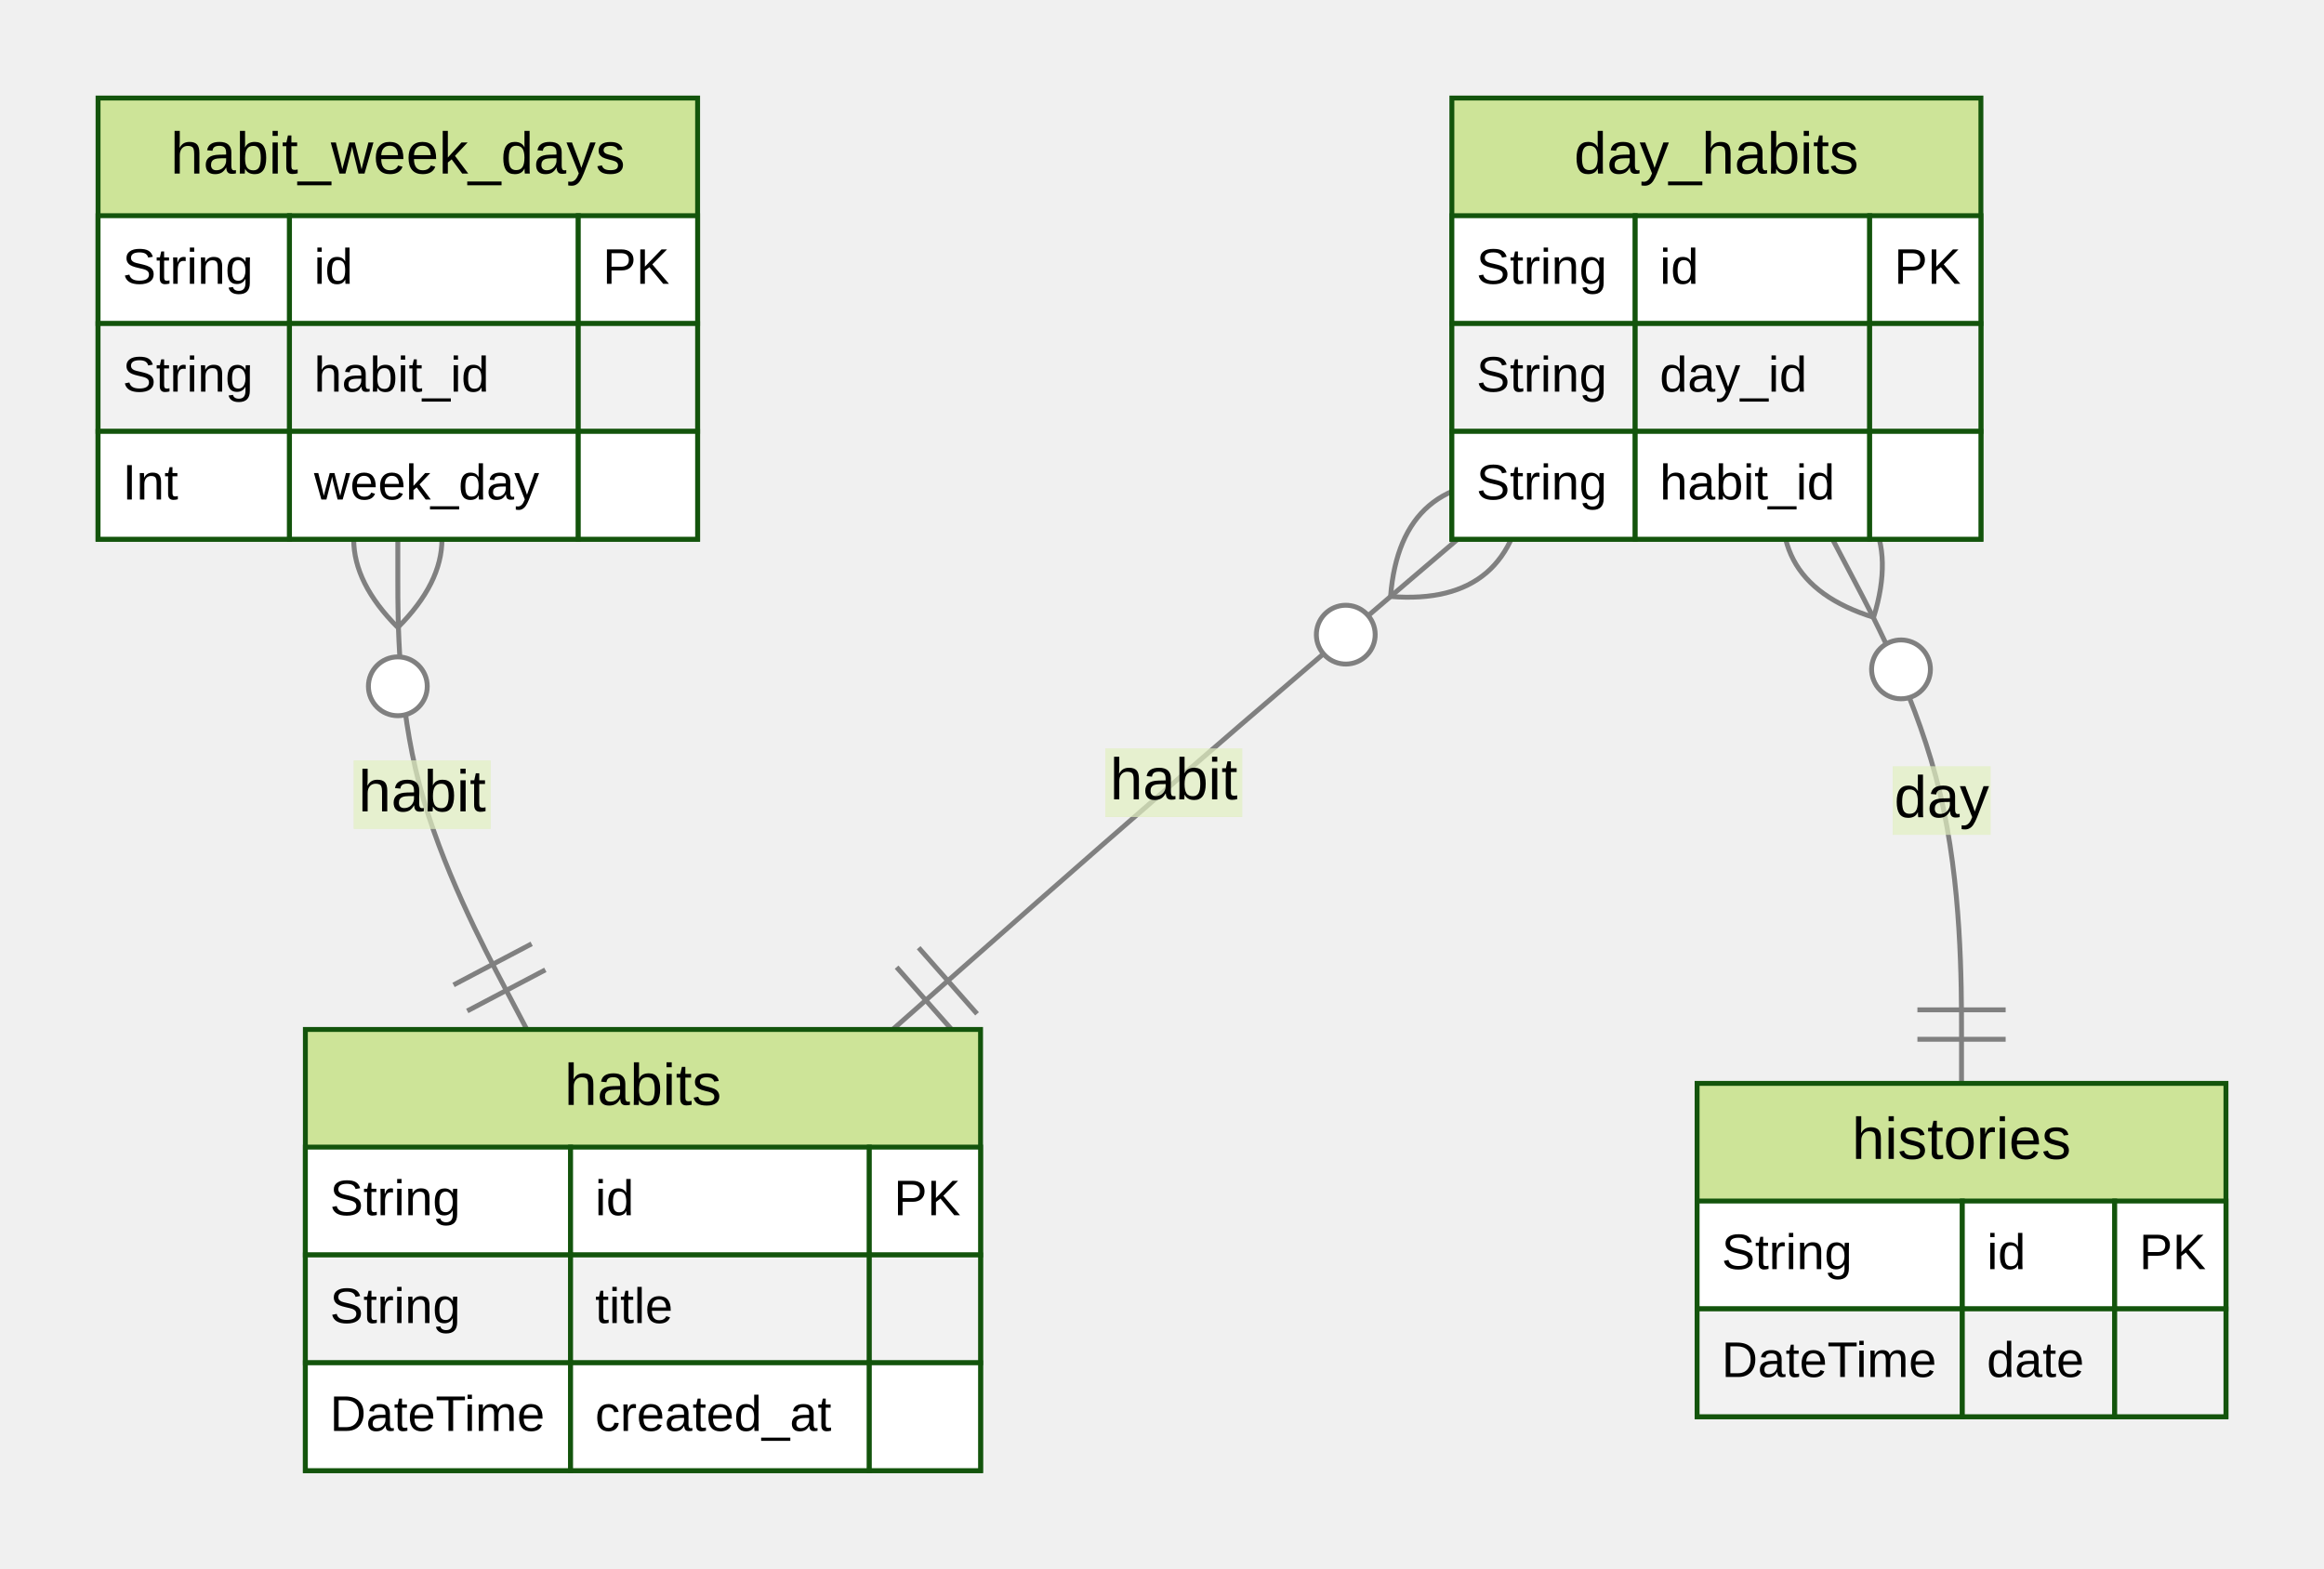
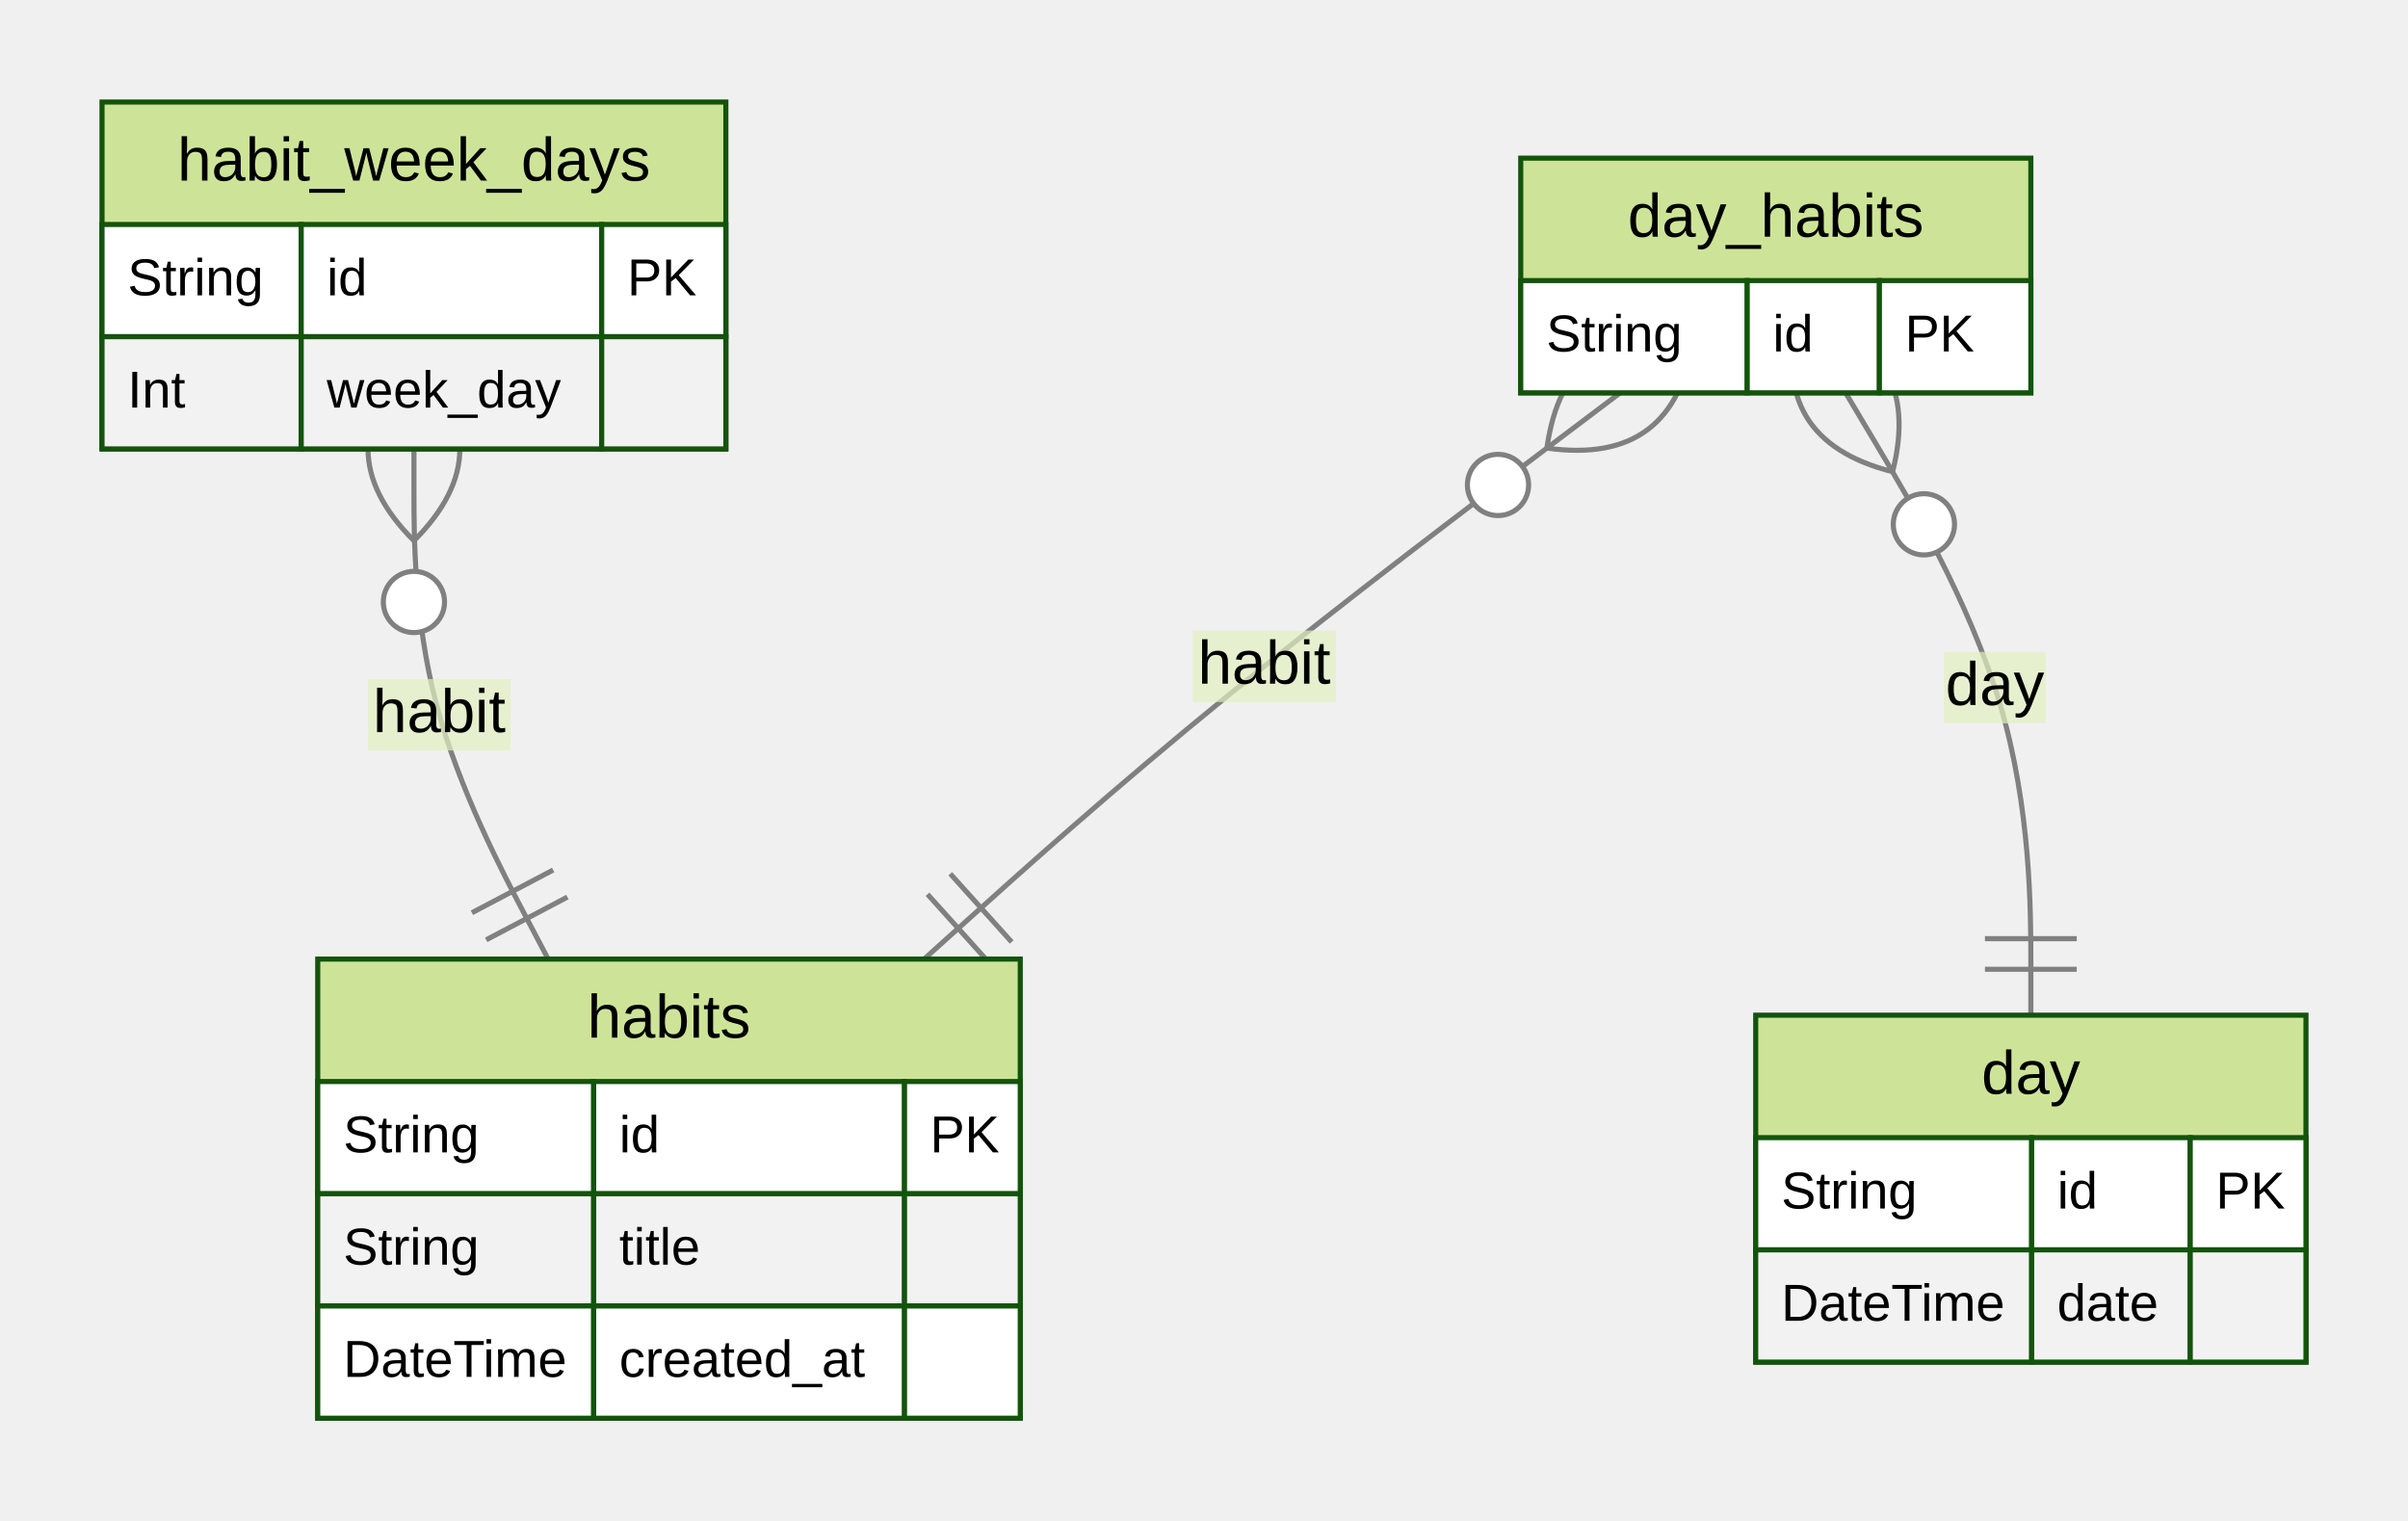
- <svg xmlns="http://www.w3.org/2000/svg" aria-roledescription="er" viewBox="0 0 474.028 320" style="max-width: 474.028px; background-color: white;" width="100%" id="mermaid-0">
+ <svg xmlns="http://www.w3.org/2000/svg" aria-roledescription="er" viewBox="0 0 472.051 298" style="max-width: 472.051px; background-color: white;" width="100%" id="mermaid-0">
  <style>#mermaid-0{font-family:"trebuchet ms",verdana,arial,sans-serif;font-size:16px;fill:#000000;}#mermaid-0 .error-icon{fill:#552222;}#mermaid-0 .error-text{fill:#552222;stroke:#552222;}#mermaid-0 .edge-thickness-normal{stroke-width:2px;}#mermaid-0 .edge-thickness-thick{stroke-width:3.5px;}#mermaid-0 .edge-pattern-solid{stroke-dasharray:0;}#mermaid-0 .edge-pattern-dashed{stroke-dasharray:3;}#mermaid-0 .edge-pattern-dotted{stroke-dasharray:2;}#mermaid-0 .marker{fill:#000000;stroke:#000000;}#mermaid-0 .marker.cross{stroke:#000000;}#mermaid-0 svg{font-family:"trebuchet ms",verdana,arial,sans-serif;font-size:16px;}#mermaid-0 .entityBox{fill:#cde498;stroke:#13540c;}#mermaid-0 .attributeBoxOdd{fill:#ffffff;stroke:#13540c;}#mermaid-0 .attributeBoxEven{fill:#f2f2f2;stroke:#13540c;}#mermaid-0 .relationshipLabelBox{fill:hsl(78.158, 58.462%, 84.51%);opacity:0.7;background-color:hsl(78.158, 58.462%, 84.51%);}#mermaid-0 .relationshipLabelBox rect{opacity:0.5;}#mermaid-0 .relationshipLine{stroke:#000000;}#mermaid-0 .entityTitleText{text-anchor:middle;font-size:18px;fill:#000000;}#mermaid-0 :root{--mermaid-font-family:"trebuchet ms",verdana,arial,sans-serif;}</style>
  <g />
  <defs>
    <marker orient="auto" markerHeight="18" markerWidth="18" refY="9" refX="0" id="ONLY_ONE_START">
      <path d="M9,0 L9,18 M15,0 L15,18" fill="none" stroke="gray" />
    </marker>
  </defs>
  <defs>
    <marker orient="auto" markerHeight="18" markerWidth="18" refY="9" refX="18" id="ONLY_ONE_END">
      <path d="M3,0 L3,18 M9,0 L9,18" fill="none" stroke="gray" />
    </marker>
  </defs>
  <defs>
    <marker orient="auto" markerHeight="18" markerWidth="30" refY="9" refX="0" id="ZERO_OR_ONE_START">
      <circle r="6" cy="9" cx="21" fill="white" stroke="gray" />
      <path d="M9,0 L9,18" fill="none" stroke="gray" />
    </marker>
  </defs>
  <defs>
    <marker orient="auto" markerHeight="18" markerWidth="30" refY="9" refX="30" id="ZERO_OR_ONE_END">
      <circle r="6" cy="9" cx="9" fill="white" stroke="gray" />
      <path d="M21,0 L21,18" fill="none" stroke="gray" />
    </marker>
  </defs>
  <defs>
    <marker orient="auto" markerHeight="36" markerWidth="45" refY="18" refX="18" id="ONE_OR_MORE_START">
      <path d="M0,18 Q 18,0 36,18 Q 18,36 0,18 M42,9 L42,27" fill="none" stroke="gray" />
    </marker>
  </defs>
  <defs>
    <marker orient="auto" markerHeight="36" markerWidth="45" refY="18" refX="27" id="ONE_OR_MORE_END">
      <path d="M3,9 L3,27 M9,18 Q27,0 45,18 Q27,36 9,18" fill="none" stroke="gray" />
    </marker>
  </defs>
  <defs>
    <marker orient="auto" markerHeight="36" markerWidth="57" refY="18" refX="18" id="ZERO_OR_MORE_START">
      <circle r="6" cy="18" cx="48" fill="white" stroke="gray" />
      <path d="M0,18 Q18,0 36,18 Q18,36 0,18" fill="none" stroke="gray" />
    </marker>
  </defs>
  <defs>
    <marker orient="auto" markerHeight="36" markerWidth="57" refY="18" refX="39" id="ZERO_OR_MORE_END">
      <circle r="6" cy="18" cx="9" fill="white" stroke="gray" />
      <path d="M21,18 Q39,0 57,18 Q39,36 21,18" fill="none" stroke="gray" />
    </marker>
  </defs>
-   <path style="stroke: gray; fill: none;" marker-start="url(#ZERO_OR_MORE_START)" marker-end="url(#ONLY_ONE_END)" d="M81.146,110L81.146,118.333C81.146,126.667,81.146,143.333,85.532,160C89.918,176.667,98.69,193.333,103.076,201.667L107.462,210" class="er relationshipLine" />
-   <path style="stroke: gray; fill: none;" marker-start="url(#ZERO_OR_MORE_START)" marker-end="url(#ONLY_ONE_END)" d="M373.778,110L378.164,118.333C382.55,126.667,391.322,143.333,395.708,161.833C400.094,180.333,400.094,200.667,400.094,210.833L400.094,221" class="er relationshipLine" />
-   <path style="stroke: gray; fill: none;" marker-start="url(#ZERO_OR_MORE_START)" marker-end="url(#ONLY_ONE_END)" d="M297.327,110L287.555,118.333C277.784,126.667,258.24,143.333,239.034,160C219.828,176.667,200.96,193.333,191.526,201.667L182.091,210" class="er relationshipLine" />
-   <g transform="translate(62.28748,210 )" id="entity-habits-99f80693-1f3e-4762-8bd8-bce6ebafedea">
+   <path style="stroke: gray; fill: none;" marker-start="url(#ZERO_OR_MORE_START)" marker-end="url(#ONLY_ONE_END)" d="M81.146,88L81.146,96.333C81.146,104.667,81.146,121.333,85.532,138C89.918,154.667,98.69,171.333,103.076,179.667L107.462,188" class="er relationshipLine" />
+   <path style="stroke: gray; fill: none;" marker-start="url(#ZERO_OR_MORE_START)" marker-end="url(#ONLY_ONE_END)" d="M361.807,77L367.859,87.167C373.91,97.333,386.013,117.667,392.065,138C398.116,158.333,398.116,178.667,398.116,188.833L398.116,199" class="er relationshipLine" />
+   <path style="stroke: gray; fill: none;" marker-start="url(#ZERO_OR_MORE_START)" marker-end="url(#ONLY_ONE_END)" d="M317.615,77L304.132,87.167C290.65,97.333,263.685,117.667,240.941,136.167C218.198,154.667,199.676,171.333,190.416,179.667L181.155,188" class="er relationshipLine" />
+   <g transform="translate(62.28748,188 )" id="entity-habits-543f914c-08c8-4d07-9425-4aa9f686f187">
    <rect height="90" width="137.718" y="0" x="0" class="er entityBox" />
-     <text style="dominant-baseline: middle; text-anchor: middle; font-size: 12px;" transform="translate(68.85901,12)" y="0" x="0" id="text-entity-habits-99f80693-1f3e-4762-8bd8-bce6ebafedea" class="er entityLabel">habits</text>
+     <text style="dominant-baseline: middle; text-anchor: middle; font-size: 12px;" transform="translate(68.85901,12)" y="0" x="0" id="text-entity-habits-543f914c-08c8-4d07-9425-4aa9f686f187" class="er entityLabel">habits</text>
    <rect height="22" width="54.096" y="24" x="0" class="er attributeBoxOdd" />
-     <text style="dominant-baseline: middle; font-size: 10.2px;" transform="translate(5,35)" y="0" x="0" id="text-entity-habits-99f80693-1f3e-4762-8bd8-bce6ebafedea-attr-1-type" class="er entityLabel">String</text>
+     <text style="dominant-baseline: middle; font-size: 10.2px;" transform="translate(5,35)" y="0" x="0" id="text-entity-habits-543f914c-08c8-4d07-9425-4aa9f686f187-attr-1-type" class="er entityLabel">String</text>
    <rect height="22" width="60.935" y="24" x="54.096" class="er attributeBoxOdd" />
-     <text style="dominant-baseline: middle; font-size: 10.2px;" transform="translate(59.09555,35)" y="0" x="0" id="text-entity-habits-99f80693-1f3e-4762-8bd8-bce6ebafedea-attr-1-name" class="er entityLabel">id</text>
+     <text style="dominant-baseline: middle; font-size: 10.2px;" transform="translate(59.09555,35)" y="0" x="0" id="text-entity-habits-543f914c-08c8-4d07-9425-4aa9f686f187-attr-1-name" class="er entityLabel">id</text>
    <rect height="22" width="22.688" y="24" x="115.03" class="er attributeBoxOdd" />
-     <text style="dominant-baseline: middle; font-size: 10.2px;" transform="translate(120.0303,35)" y="0" x="0" id="text-entity-habits-99f80693-1f3e-4762-8bd8-bce6ebafedea-attr-1-key" class="er entityLabel">PK</text>
+     <text style="dominant-baseline: middle; font-size: 10.2px;" transform="translate(120.0303,35)" y="0" x="0" id="text-entity-habits-543f914c-08c8-4d07-9425-4aa9f686f187-attr-1-key" class="er entityLabel">PK</text>
    <rect height="22" width="54.096" y="46" x="0" class="er attributeBoxEven" />
-     <text style="dominant-baseline: middle; font-size: 10.2px;" transform="translate(5,57)" y="0" x="0" id="text-entity-habits-99f80693-1f3e-4762-8bd8-bce6ebafedea-attr-2-type" class="er entityLabel">String</text>
+     <text style="dominant-baseline: middle; font-size: 10.2px;" transform="translate(5,57)" y="0" x="0" id="text-entity-habits-543f914c-08c8-4d07-9425-4aa9f686f187-attr-2-type" class="er entityLabel">String</text>
    <rect height="22" width="60.935" y="46" x="54.096" class="er attributeBoxEven" />
-     <text style="dominant-baseline: middle; font-size: 10.2px;" transform="translate(59.09555,57)" y="0" x="0" id="text-entity-habits-99f80693-1f3e-4762-8bd8-bce6ebafedea-attr-2-name" class="er entityLabel">title</text>
+     <text style="dominant-baseline: middle; font-size: 10.2px;" transform="translate(59.09555,57)" y="0" x="0" id="text-entity-habits-543f914c-08c8-4d07-9425-4aa9f686f187-attr-2-name" class="er entityLabel">title</text>
    <rect height="22" width="22.688" y="46" x="115.03" class="er attributeBoxEven" />
-     <text style="dominant-baseline: middle; font-size: 10.2px;" transform="translate(120.0303,57)" y="0" x="0" id="text-entity-habits-99f80693-1f3e-4762-8bd8-bce6ebafedea-attr-2-key" class="er entityLabel" />
+     <text style="dominant-baseline: middle; font-size: 10.2px;" transform="translate(120.0303,57)" y="0" x="0" id="text-entity-habits-543f914c-08c8-4d07-9425-4aa9f686f187-attr-2-key" class="er entityLabel" />
    <rect height="22" width="54.096" y="68" x="0" class="er attributeBoxOdd" />
-     <text style="dominant-baseline: middle; font-size: 10.2px;" transform="translate(5,79)" y="0" x="0" id="text-entity-habits-99f80693-1f3e-4762-8bd8-bce6ebafedea-attr-3-type" class="er entityLabel">DateTime</text>
+     <text style="dominant-baseline: middle; font-size: 10.2px;" transform="translate(5,79)" y="0" x="0" id="text-entity-habits-543f914c-08c8-4d07-9425-4aa9f686f187-attr-3-type" class="er entityLabel">DateTime</text>
    <rect height="22" width="60.935" y="68" x="54.096" class="er attributeBoxOdd" />
-     <text style="dominant-baseline: middle; font-size: 10.2px;" transform="translate(59.09555,79)" y="0" x="0" id="text-entity-habits-99f80693-1f3e-4762-8bd8-bce6ebafedea-attr-3-name" class="er entityLabel">created_at</text>
+     <text style="dominant-baseline: middle; font-size: 10.2px;" transform="translate(59.09555,79)" y="0" x="0" id="text-entity-habits-543f914c-08c8-4d07-9425-4aa9f686f187-attr-3-name" class="er entityLabel">created_at</text>
    <rect height="22" width="22.688" y="68" x="115.03" class="er attributeBoxOdd" />
-     <text style="dominant-baseline: middle; font-size: 10.2px;" transform="translate(120.0303,79)" y="0" x="0" id="text-entity-habits-99f80693-1f3e-4762-8bd8-bce6ebafedea-attr-3-key" class="er entityLabel" />
+     <text style="dominant-baseline: middle; font-size: 10.2px;" transform="translate(120.0303,79)" y="0" x="0" id="text-entity-habits-543f914c-08c8-4d07-9425-4aa9f686f187-attr-3-key" class="er entityLabel" />
  </g>
-   <g transform="translate(20,20 )" id="entity-habitweekdays-ced41e3b-33b6-4df3-9183-f4b7359232e6">
-     <rect height="90" width="122.293" y="0" x="0" class="er entityBox" />
-     <text style="dominant-baseline: middle; text-anchor: middle; font-size: 12px;" transform="translate(61.14648,12)" y="0" x="0" id="text-entity-habitweekdays-ced41e3b-33b6-4df3-9183-f4b7359232e6" class="er entityLabel">habit_week_days</text>
+   <g transform="translate(20,20 )" id="entity-habitweekdays-4ac30e2b-a72b-4559-8351-a3730e22dad1">
+     <rect height="68" width="122.293" y="0" x="0" class="er entityBox" />
+     <text style="dominant-baseline: middle; text-anchor: middle; font-size: 12px;" transform="translate(61.14648,12)" y="0" x="0" id="text-entity-habitweekdays-4ac30e2b-a72b-4559-8351-a3730e22dad1" class="er entityLabel">habit_week_days</text>
    <rect height="22" width="39.048" y="24" x="0" class="er attributeBoxOdd" />
-     <text style="dominant-baseline: middle; font-size: 10.2px;" transform="translate(5,35)" y="0" x="0" id="text-entity-habitweekdays-ced41e3b-33b6-4df3-9183-f4b7359232e6-attr-1-type" class="er entityLabel">String</text>
+     <text style="dominant-baseline: middle; font-size: 10.2px;" transform="translate(5,35)" y="0" x="0" id="text-entity-habitweekdays-4ac30e2b-a72b-4559-8351-a3730e22dad1-attr-1-type" class="er entityLabel">String</text>
    <rect height="22" width="58.904" y="24" x="39.048" class="er attributeBoxOdd" />
-     <text style="dominant-baseline: middle; font-size: 10.2px;" transform="translate(44.04844,35)" y="0" x="0" id="text-entity-habitweekdays-ced41e3b-33b6-4df3-9183-f4b7359232e6-attr-1-name" class="er entityLabel">id</text>
+     <text style="dominant-baseline: middle; font-size: 10.2px;" transform="translate(44.04844,35)" y="0" x="0" id="text-entity-habitweekdays-4ac30e2b-a72b-4559-8351-a3730e22dad1-attr-1-name" class="er entityLabel">id</text>
    <rect height="22" width="24.34" y="24" x="97.953" class="er attributeBoxOdd" />
-     <text style="dominant-baseline: middle; font-size: 10.2px;" transform="translate(102.9529,35)" y="0" x="0" id="text-entity-habitweekdays-ced41e3b-33b6-4df3-9183-f4b7359232e6-attr-1-key" class="er entityLabel">PK</text>
+     <text style="dominant-baseline: middle; font-size: 10.2px;" transform="translate(102.9529,35)" y="0" x="0" id="text-entity-habitweekdays-4ac30e2b-a72b-4559-8351-a3730e22dad1-attr-1-key" class="er entityLabel">PK</text>
    <rect height="22" width="39.048" y="46" x="0" class="er attributeBoxEven" />
-     <text style="dominant-baseline: middle; font-size: 10.2px;" transform="translate(5,57)" y="0" x="0" id="text-entity-habitweekdays-ced41e3b-33b6-4df3-9183-f4b7359232e6-attr-2-type" class="er entityLabel">String</text>
+     <text style="dominant-baseline: middle; font-size: 10.2px;" transform="translate(5,57)" y="0" x="0" id="text-entity-habitweekdays-4ac30e2b-a72b-4559-8351-a3730e22dad1-attr-2-type" class="er entityLabel">Int</text>
    <rect height="22" width="58.904" y="46" x="39.048" class="er attributeBoxEven" />
-     <text style="dominant-baseline: middle; font-size: 10.2px;" transform="translate(44.04844,57)" y="0" x="0" id="text-entity-habitweekdays-ced41e3b-33b6-4df3-9183-f4b7359232e6-attr-2-name" class="er entityLabel">habit_id</text>
+     <text style="dominant-baseline: middle; font-size: 10.2px;" transform="translate(44.04844,57)" y="0" x="0" id="text-entity-habitweekdays-4ac30e2b-a72b-4559-8351-a3730e22dad1-attr-2-name" class="er entityLabel">week_day</text>
    <rect height="22" width="24.34" y="46" x="97.953" class="er attributeBoxEven" />
-     <text style="dominant-baseline: middle; font-size: 10.2px;" transform="translate(102.9529,57)" y="0" x="0" id="text-entity-habitweekdays-ced41e3b-33b6-4df3-9183-f4b7359232e6-attr-2-key" class="er entityLabel" />
-     <rect height="22" width="39.048" y="68" x="0" class="er attributeBoxOdd" />
-     <text style="dominant-baseline: middle; font-size: 10.2px;" transform="translate(5,79)" y="0" x="0" id="text-entity-habitweekdays-ced41e3b-33b6-4df3-9183-f4b7359232e6-attr-3-type" class="er entityLabel">Int</text>
-     <rect height="22" width="58.904" y="68" x="39.048" class="er attributeBoxOdd" />
-     <text style="dominant-baseline: middle; font-size: 10.2px;" transform="translate(44.04844,79)" y="0" x="0" id="text-entity-habitweekdays-ced41e3b-33b6-4df3-9183-f4b7359232e6-attr-3-name" class="er entityLabel">week_day</text>
-     <rect height="22" width="24.34" y="68" x="97.953" class="er attributeBoxOdd" />
-     <text style="dominant-baseline: middle; font-size: 10.2px;" transform="translate(102.9529,79)" y="0" x="0" id="text-entity-habitweekdays-ced41e3b-33b6-4df3-9183-f4b7359232e6-attr-3-key" class="er entityLabel" />
+     <text style="dominant-baseline: middle; font-size: 10.2px;" transform="translate(102.9529,57)" y="0" x="0" id="text-entity-habitweekdays-4ac30e2b-a72b-4559-8351-a3730e22dad1-attr-2-key" class="er entityLabel" />
  </g>
-   <g transform="translate(346.1592,221 )" id="entity-histories-a033e24c-0419-42f0-8b34-5c01d6a39b2d">
+   <g transform="translate(344.182,199 )" id="entity-day-8a96d91a-d9fb-4542-a982-84f96b9e7aae">
    <rect height="68" width="107.869" y="0" x="0" class="er entityBox" />
-     <text style="dominant-baseline: middle; text-anchor: middle; font-size: 12px;" transform="translate(53.93452,12)" y="0" x="0" id="text-entity-histories-a033e24c-0419-42f0-8b34-5c01d6a39b2d" class="er entityLabel">histories</text>
+     <text style="dominant-baseline: middle; text-anchor: middle; font-size: 12px;" transform="translate(53.93452,12)" y="0" x="0" id="text-entity-day-8a96d91a-d9fb-4542-a982-84f96b9e7aae" class="er entityLabel">day</text>
    <rect height="22" width="54.096" y="24" x="0" class="er attributeBoxOdd" />
-     <text style="dominant-baseline: middle; font-size: 10.2px;" transform="translate(5,35)" y="0" x="0" id="text-entity-histories-a033e24c-0419-42f0-8b34-5c01d6a39b2d-attr-1-type" class="er entityLabel">String</text>
+     <text style="dominant-baseline: middle; font-size: 10.2px;" transform="translate(5,35)" y="0" x="0" id="text-entity-day-8a96d91a-d9fb-4542-a982-84f96b9e7aae-attr-1-type" class="er entityLabel">String</text>
    <rect height="22" width="31.086" y="24" x="54.096" class="er attributeBoxOdd" />
-     <text style="dominant-baseline: middle; font-size: 10.2px;" transform="translate(59.09555,35)" y="0" x="0" id="text-entity-histories-a033e24c-0419-42f0-8b34-5c01d6a39b2d-attr-1-name" class="er entityLabel">id</text>
+     <text style="dominant-baseline: middle; font-size: 10.2px;" transform="translate(59.09555,35)" y="0" x="0" id="text-entity-day-8a96d91a-d9fb-4542-a982-84f96b9e7aae-attr-1-name" class="er entityLabel">id</text>
    <rect height="22" width="22.688" y="24" x="85.181" class="er attributeBoxOdd" />
-     <text style="dominant-baseline: middle; font-size: 10.2px;" transform="translate(90.18137,35)" y="0" x="0" id="text-entity-histories-a033e24c-0419-42f0-8b34-5c01d6a39b2d-attr-1-key" class="er entityLabel">PK</text>
+     <text style="dominant-baseline: middle; font-size: 10.2px;" transform="translate(90.18137,35)" y="0" x="0" id="text-entity-day-8a96d91a-d9fb-4542-a982-84f96b9e7aae-attr-1-key" class="er entityLabel">PK</text>
    <rect height="22" width="54.096" y="46" x="0" class="er attributeBoxEven" />
-     <text style="dominant-baseline: middle; font-size: 10.2px;" transform="translate(5,57)" y="0" x="0" id="text-entity-histories-a033e24c-0419-42f0-8b34-5c01d6a39b2d-attr-2-type" class="er entityLabel">DateTime</text>
+     <text style="dominant-baseline: middle; font-size: 10.2px;" transform="translate(5,57)" y="0" x="0" id="text-entity-day-8a96d91a-d9fb-4542-a982-84f96b9e7aae-attr-2-type" class="er entityLabel">DateTime</text>
    <rect height="22" width="31.086" y="46" x="54.096" class="er attributeBoxEven" />
-     <text style="dominant-baseline: middle; font-size: 10.2px;" transform="translate(59.09555,57)" y="0" x="0" id="text-entity-histories-a033e24c-0419-42f0-8b34-5c01d6a39b2d-attr-2-name" class="er entityLabel">date</text>
+     <text style="dominant-baseline: middle; font-size: 10.2px;" transform="translate(59.09555,57)" y="0" x="0" id="text-entity-day-8a96d91a-d9fb-4542-a982-84f96b9e7aae-attr-2-name" class="er entityLabel">date</text>
    <rect height="22" width="22.688" y="46" x="85.181" class="er attributeBoxEven" />
-     <text style="dominant-baseline: middle; font-size: 10.2px;" transform="translate(90.18137,57)" y="0" x="0" id="text-entity-histories-a033e24c-0419-42f0-8b34-5c01d6a39b2d-attr-2-key" class="er entityLabel" />
+     <text style="dominant-baseline: middle; font-size: 10.2px;" transform="translate(90.18137,57)" y="0" x="0" id="text-entity-day-8a96d91a-d9fb-4542-a982-84f96b9e7aae-attr-2-key" class="er entityLabel" />
  </g>
-   <g transform="translate(296.1393,20 )" id="entity-dayhabits-af30d531-a7fd-49c8-b212-68e20fc1f907">
-     <rect height="90" width="107.909" y="0" x="0" class="er entityBox" />
-     <text style="dominant-baseline: middle; text-anchor: middle; font-size: 12px;" transform="translate(53.95444,12)" y="0" x="0" id="text-entity-dayhabits-af30d531-a7fd-49c8-b212-68e20fc1f907" class="er entityLabel">day_habits</text>
-     <rect height="22" width="37.396" y="24" x="0" class="er attributeBoxOdd" />
-     <text style="dominant-baseline: middle; font-size: 10.2px;" transform="translate(5,35)" y="0" x="0" id="text-entity-dayhabits-af30d531-a7fd-49c8-b212-68e20fc1f907-attr-1-type" class="er entityLabel">String</text>
-     <rect height="22" width="47.825" y="24" x="37.396" class="er attributeBoxOdd" />
-     <text style="dominant-baseline: middle; font-size: 10.2px;" transform="translate(42.39606,35)" y="0" x="0" id="text-entity-dayhabits-af30d531-a7fd-49c8-b212-68e20fc1f907-attr-1-name" class="er entityLabel">id</text>
-     <rect height="22" width="22.688" y="24" x="85.221" class="er attributeBoxOdd" />
-     <text style="dominant-baseline: middle; font-size: 10.2px;" transform="translate(90.22119,35)" y="0" x="0" id="text-entity-dayhabits-af30d531-a7fd-49c8-b212-68e20fc1f907-attr-1-key" class="er entityLabel">PK</text>
-     <rect height="22" width="37.396" y="46" x="0" class="er attributeBoxEven" />
-     <text style="dominant-baseline: middle; font-size: 10.2px;" transform="translate(5,57)" y="0" x="0" id="text-entity-dayhabits-af30d531-a7fd-49c8-b212-68e20fc1f907-attr-2-type" class="er entityLabel">String</text>
-     <rect height="22" width="47.825" y="46" x="37.396" class="er attributeBoxEven" />
-     <text style="dominant-baseline: middle; font-size: 10.2px;" transform="translate(42.39606,57)" y="0" x="0" id="text-entity-dayhabits-af30d531-a7fd-49c8-b212-68e20fc1f907-attr-2-name" class="er entityLabel">day_id</text>
-     <rect height="22" width="22.688" y="46" x="85.221" class="er attributeBoxEven" />
-     <text style="dominant-baseline: middle; font-size: 10.2px;" transform="translate(90.22119,57)" y="0" x="0" id="text-entity-dayhabits-af30d531-a7fd-49c8-b212-68e20fc1f907-attr-2-key" class="er entityLabel" />
-     <rect height="22" width="37.396" y="68" x="0" class="er attributeBoxOdd" />
-     <text style="dominant-baseline: middle; font-size: 10.2px;" transform="translate(5,79)" y="0" x="0" id="text-entity-dayhabits-af30d531-a7fd-49c8-b212-68e20fc1f907-attr-3-type" class="er entityLabel">String</text>
-     <rect height="22" width="47.825" y="68" x="37.396" class="er attributeBoxOdd" />
-     <text style="dominant-baseline: middle; font-size: 10.2px;" transform="translate(42.39606,79)" y="0" x="0" id="text-entity-dayhabits-af30d531-a7fd-49c8-b212-68e20fc1f907-attr-3-name" class="er entityLabel">habit_id</text>
-     <rect height="22" width="22.688" y="68" x="85.221" class="er attributeBoxOdd" />
-     <text style="dominant-baseline: middle; font-size: 10.2px;" transform="translate(90.22119,79)" y="0" x="0" id="text-entity-dayhabits-af30d531-a7fd-49c8-b212-68e20fc1f907-attr-3-key" class="er entityLabel" />
+   <g transform="translate(298.1165,31 )" id="entity-dayhabits-7811437e-c0ce-4ca3-be66-b63dc6c99271">
+     <rect height="46" width="100" y="0" x="0" class="er entityBox" />
+     <text style="dominant-baseline: middle; text-anchor: middle; font-size: 12px;" transform="translate(50,12)" y="0" x="0" id="text-entity-dayhabits-7811437e-c0ce-4ca3-be66-b63dc6c99271" class="er entityLabel">day_habits</text>
+     <rect height="22" width="44.399" y="24" x="0" class="er attributeBoxOdd" />
+     <text style="dominant-baseline: middle; font-size: 10.2px;" transform="translate(5,35)" y="0" x="0" id="text-entity-dayhabits-7811437e-c0ce-4ca3-be66-b63dc6c99271-attr-1-type" class="er entityLabel">String</text>
+     <rect height="22" width="25.911" y="24" x="44.399" class="er attributeBoxOdd" />
+     <text style="dominant-baseline: middle; font-size: 10.2px;" transform="translate(49.39862,35)" y="0" x="0" id="text-entity-dayhabits-7811437e-c0ce-4ca3-be66-b63dc6c99271-attr-1-name" class="er entityLabel">id</text>
+     <rect height="22" width="29.69" y="24" x="70.31" class="er attributeBoxOdd" />
+     <text style="dominant-baseline: middle; font-size: 10.2px;" transform="translate(75.30976,35)" y="0" x="0" id="text-entity-dayhabits-7811437e-c0ce-4ca3-be66-b63dc6c99271-attr-1-key" class="er entityLabel">PK</text>
  </g>
-   <rect height="14" width="27.969" y="155.109" x="72.126" class="er relationshipLabelBox" />
-   <text style="text-anchor: middle; dominant-baseline: middle; font-size: 12px;" y="162.109" x="86.11" id="rel1" class="er relationshipLabel">habit</text>
-   <rect height="14" width="19.99" y="156.307" x="386.052" class="er relationshipLabelBox" />
-   <text style="text-anchor: middle; dominant-baseline: middle; font-size: 12px;" y="163.307" x="396.047" id="rel2" class="er relationshipLabel">day</text>
-   <rect height="14" width="27.969" y="152.666" x="225.435" class="er relationshipLabelBox" />
-   <text style="text-anchor: middle; dominant-baseline: middle; font-size: 12px;" y="159.666" x="239.419" id="rel3" class="er relationshipLabel">habit</text>
+   <rect height="14" width="27.969" y="133.109" x="72.126" class="er relationshipLabelBox" />
+   <text style="text-anchor: middle; dominant-baseline: middle; font-size: 12px;" y="140.109" x="86.11" id="rel1" class="er relationshipLabel">habit</text>
+   <rect height="14" width="19.99" y="127.788" x="381.065" class="er relationshipLabelBox" />
+   <text style="text-anchor: middle; dominant-baseline: middle; font-size: 12px;" y="134.788" x="391.06" id="rel2" class="er relationshipLabel">day</text>
+   <rect height="14" width="27.969" y="123.605" x="233.851" class="er relationshipLabelBox" />
+   <text style="text-anchor: middle; dominant-baseline: middle; font-size: 12px;" y="130.605" x="247.836" id="rel3" class="er relationshipLabel">habit</text>
</svg>
